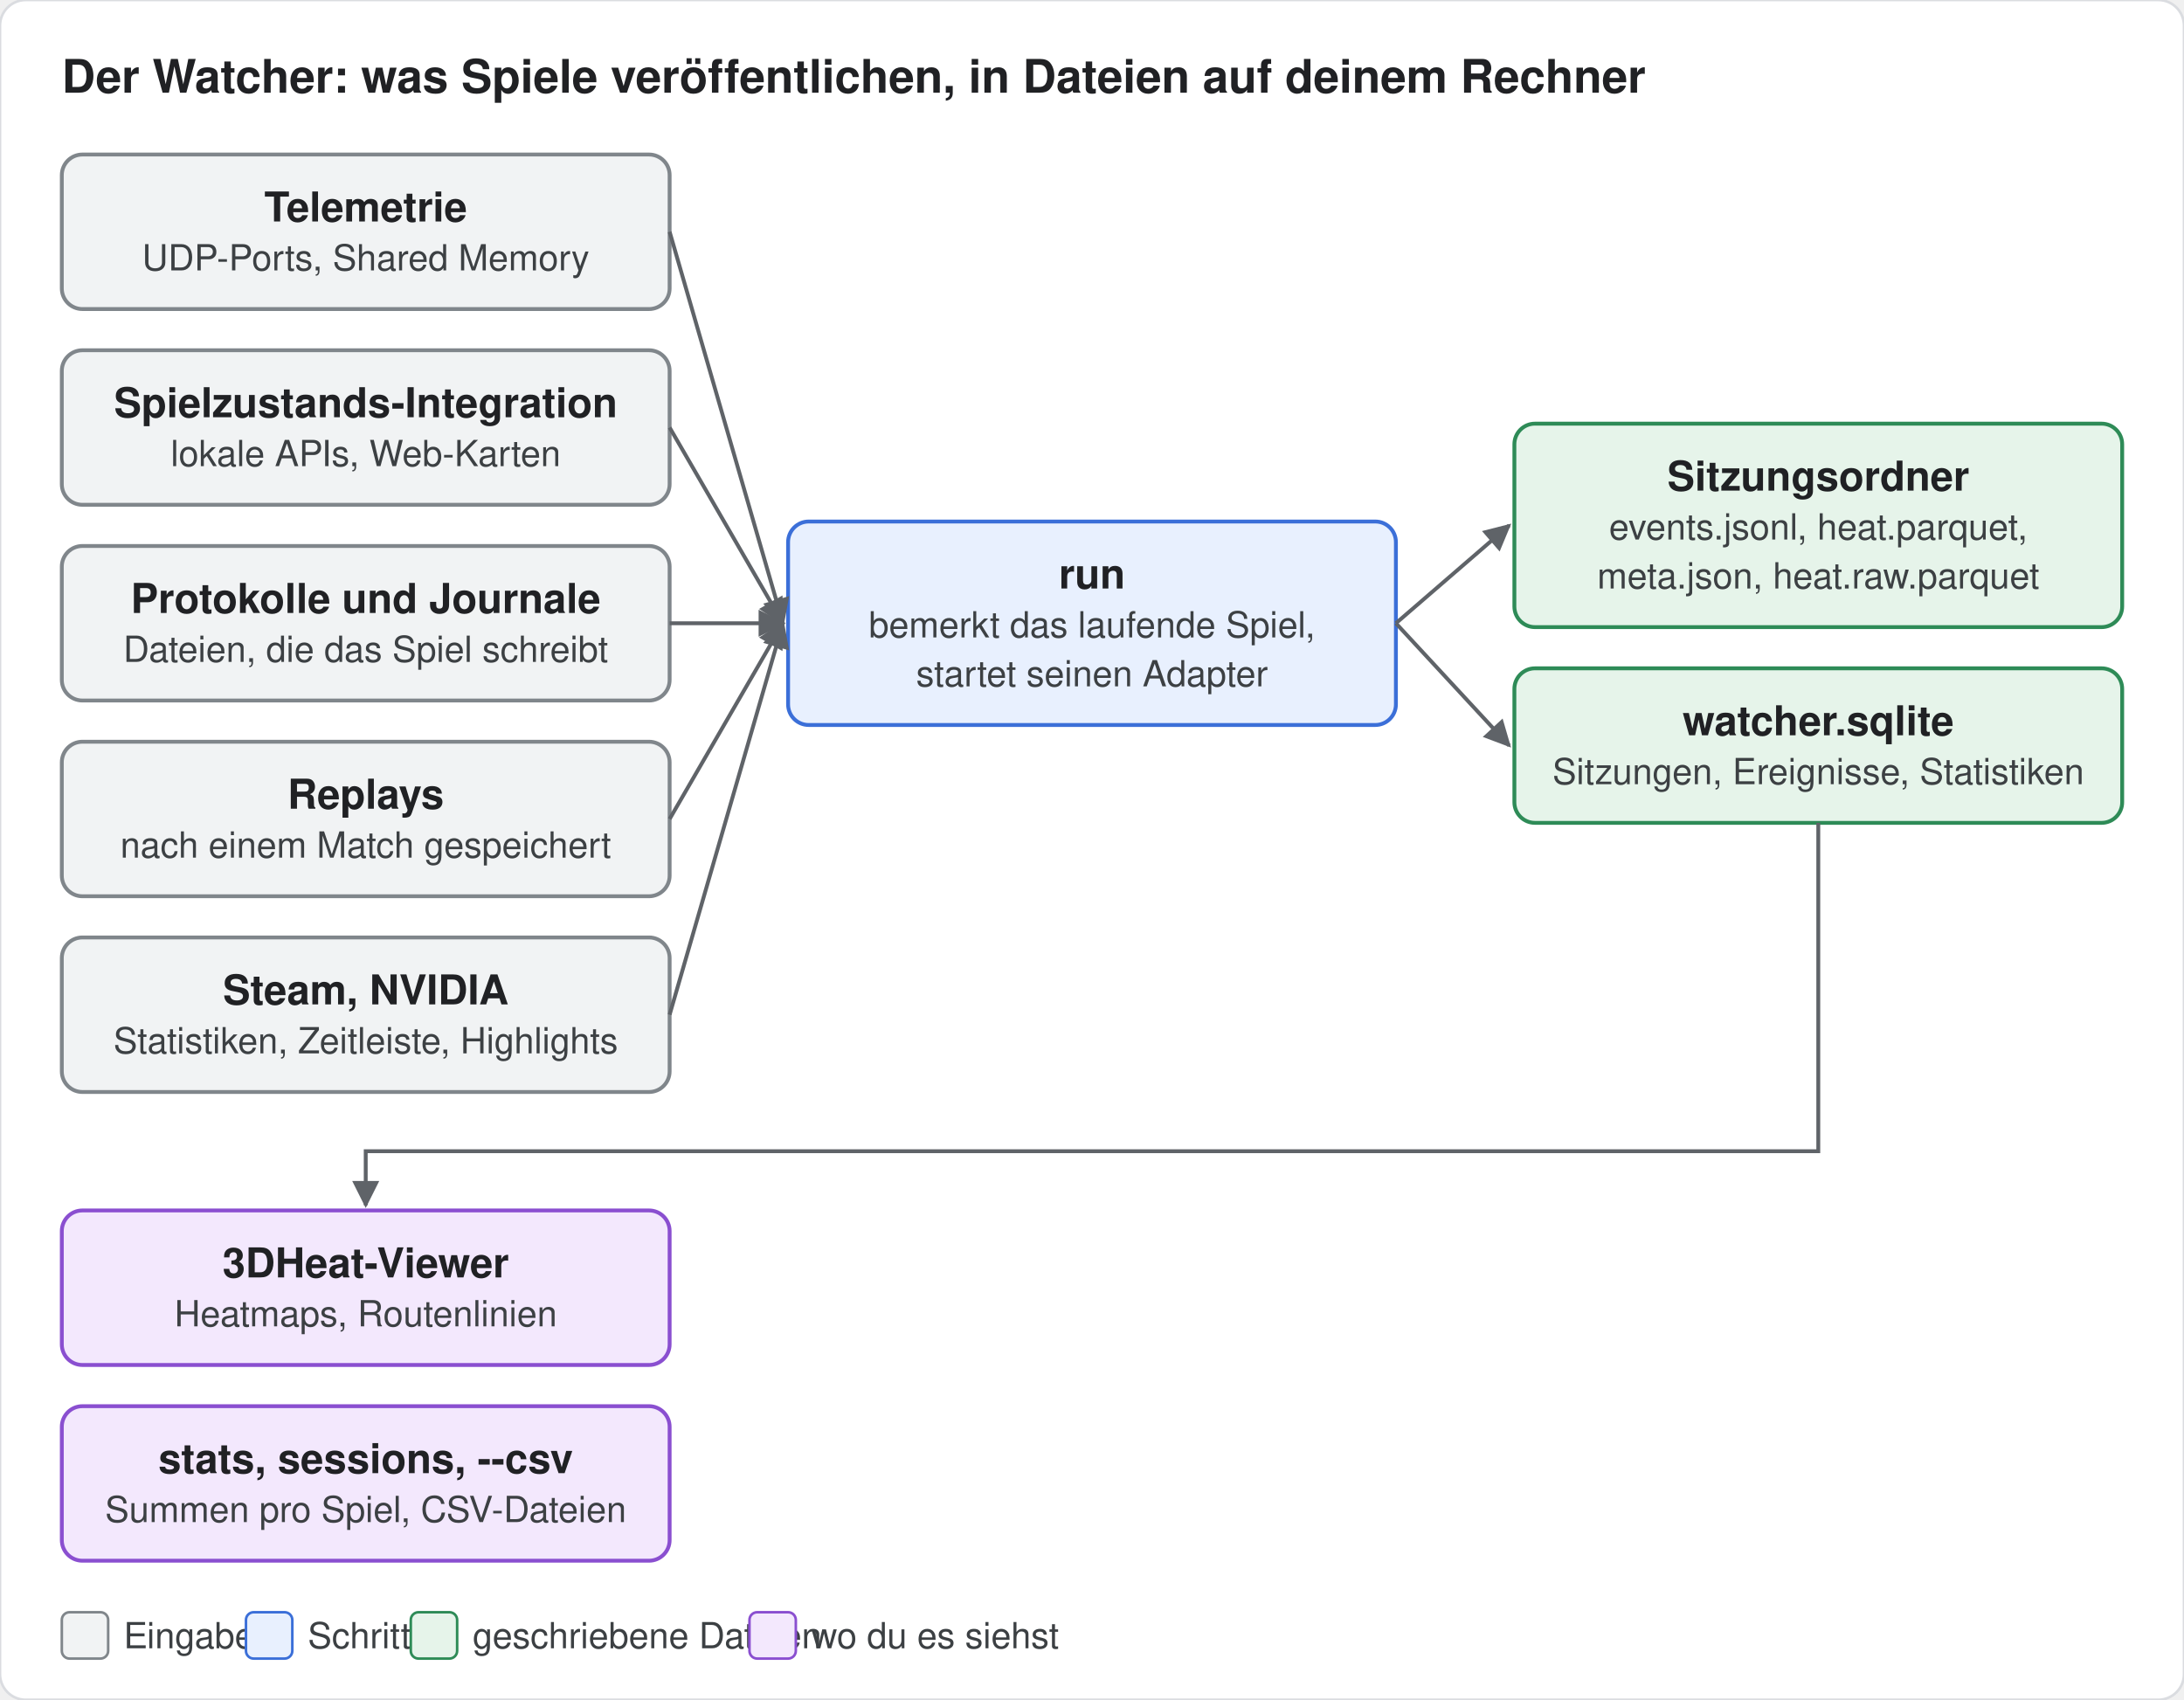
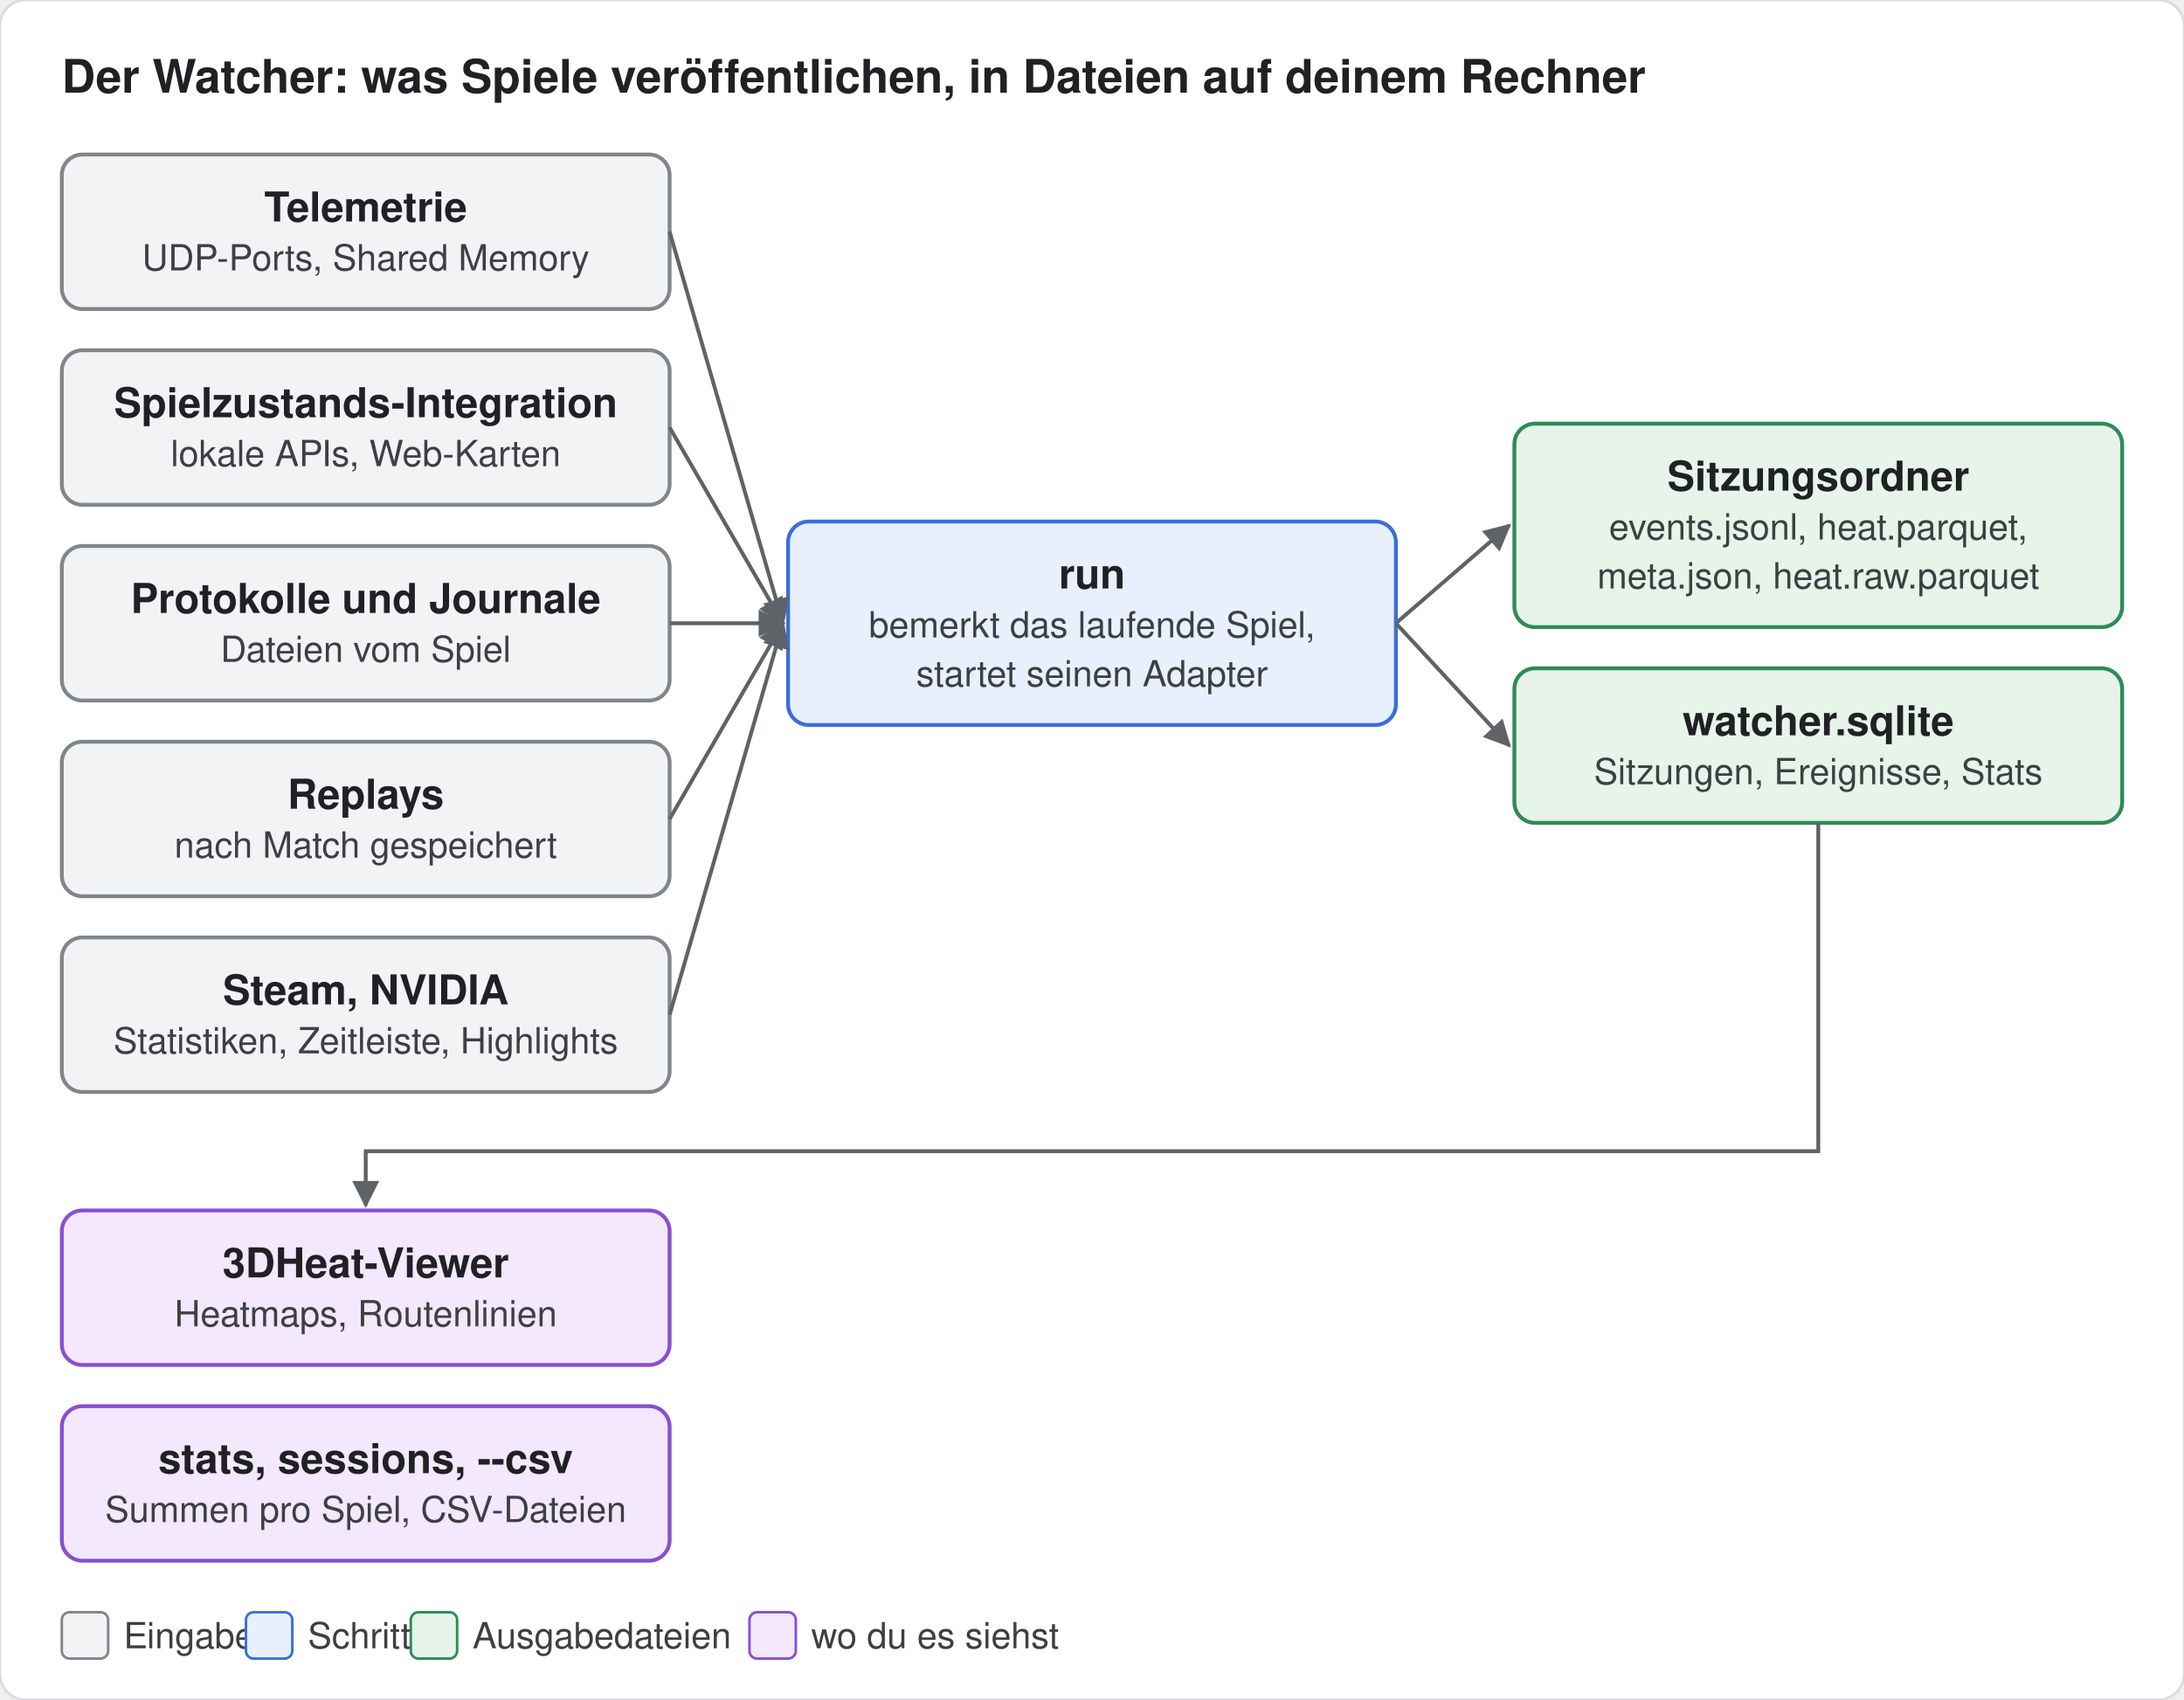
<svg xmlns="http://www.w3.org/2000/svg" width="848" height="660" viewBox="0 0 848 660" font-family="Segoe UI,Helvetica,Arial,sans-serif" role="img" aria-label="The watcher: what games publish, into files on your machine">
  <defs>
    <marker id="a" viewBox="0 0 10 10" refX="9" refY="5" markerWidth="7" markerHeight="7" orient="auto">
      <path d="M0,0 L10,5 L0,10 z" fill="#5f6368" />
    </marker>
  </defs>
  <rect width="848" height="660" rx="10" fill="#ffffff" stroke="#dadce0" />
  <text x="24" y="36" font-size="18" font-weight="600" fill="#202124">Der Watcher: was Spiele veröffentlichen, in Dateien auf deinem Rechner</text>
  <rect x="24" y="60.0" width="236" height="60" rx="8" fill="#f1f3f4" stroke="#80868b" stroke-width="1.5" />
  <text x="142.0" y="86.0" text-anchor="middle" font-weight="600" font-size="16" fill="#202124">Telemetrie</text>
  <text x="142.0" y="105.0" text-anchor="middle" font-size="14" fill="#3c4043">UDP-Ports, Shared Memory</text>
  <rect x="24" y="136.0" width="236" height="60" rx="8" fill="#f1f3f4" stroke="#80868b" stroke-width="1.5" />
  <text x="142.0" y="162.0" text-anchor="middle" font-weight="600" font-size="16" fill="#202124">Spielzustands-Integration</text>
  <text x="142.0" y="181.0" text-anchor="middle" font-size="14" fill="#3c4043">lokale APIs, Web-Karten</text>
  <rect x="24" y="212.0" width="236" height="60" rx="8" fill="#f1f3f4" stroke="#80868b" stroke-width="1.5" />
  <text x="142.0" y="238.0" text-anchor="middle" font-weight="600" font-size="16" fill="#202124">Protokolle und Journale</text>
-   <text x="142.0" y="257.0" text-anchor="middle" font-size="14" fill="#3c4043">Dateien, die das Spiel schreibt</text>
+   <text x="142.0" y="257.0" text-anchor="middle" font-size="14" fill="#3c4043">Dateien vom Spiel</text>
  <rect x="24" y="288.0" width="236" height="60" rx="8" fill="#f1f3f4" stroke="#80868b" stroke-width="1.5" />
  <text x="142.0" y="314.0" text-anchor="middle" font-weight="600" font-size="16" fill="#202124">Replays</text>
-   <text x="142.0" y="333.0" text-anchor="middle" font-size="14" fill="#3c4043">nach einem Match gespeichert</text>
+   <text x="142.0" y="333.0" text-anchor="middle" font-size="14" fill="#3c4043">nach Match gespeichert</text>
  <rect x="24" y="364.0" width="236" height="60" rx="8" fill="#f1f3f4" stroke="#80868b" stroke-width="1.5" />
  <text x="142.0" y="390.0" text-anchor="middle" font-weight="600" font-size="16" fill="#202124">Steam, NVIDIA</text>
  <text x="142.0" y="409.0" text-anchor="middle" font-size="14" fill="#3c4043">Statistiken, Zeitleiste, Highlights</text>
  <rect x="306" y="202.5" width="236" height="79" rx="8" fill="#e8f0fe" stroke="#3b6fd8" stroke-width="1.5" />
  <text x="424.0" y="228.5" text-anchor="middle" font-weight="600" font-size="16" fill="#202124">run</text>
  <text x="424.0" y="247.5" text-anchor="middle" font-size="14" fill="#3c4043">bemerkt das laufende Spiel,</text>
  <text x="424.0" y="266.5" text-anchor="middle" font-size="14" fill="#3c4043">startet seinen Adapter</text>
  <rect x="588" y="164.5" width="236" height="79" rx="8" fill="#e6f4ea" stroke="#2e8b57" stroke-width="1.5" />
  <text x="706.0" y="190.5" text-anchor="middle" font-weight="600" font-size="16" fill="#202124">Sitzungsordner</text>
  <text x="706.0" y="209.5" text-anchor="middle" font-size="14" fill="#3c4043">events.jsonl, heat.parquet,</text>
  <text x="706.0" y="228.5" text-anchor="middle" font-size="14" fill="#3c4043">meta.json, heat.raw.parquet</text>
  <rect x="588" y="259.5" width="236" height="60" rx="8" fill="#e6f4ea" stroke="#2e8b57" stroke-width="1.5" />
  <text x="706.0" y="285.5" text-anchor="middle" font-weight="600" font-size="16" fill="#202124">watcher.sqlite</text>
-   <text x="706.0" y="304.5" text-anchor="middle" font-size="14" fill="#3c4043">Sitzungen, Ereignisse, Statistiken</text>
+   <text x="706.0" y="304.5" text-anchor="middle" font-size="14" fill="#3c4043">Sitzungen, Ereignisse, Stats</text>
  <line x1="260" y1="90.0" x2="304" y2="242.0" stroke="#5f6368" stroke-width="1.5" marker-end="url(#a)" />
  <line x1="260" y1="166.0" x2="304" y2="242.0" stroke="#5f6368" stroke-width="1.5" marker-end="url(#a)" />
  <line x1="260" y1="242.0" x2="304" y2="242.0" stroke="#5f6368" stroke-width="1.5" marker-end="url(#a)" />
  <line x1="260" y1="318.0" x2="304" y2="242.0" stroke="#5f6368" stroke-width="1.5" marker-end="url(#a)" />
  <line x1="260" y1="394.0" x2="304" y2="242.0" stroke="#5f6368" stroke-width="1.5" marker-end="url(#a)" />
  <line x1="542" y1="242.0" x2="586" y2="204.0" stroke="#5f6368" stroke-width="1.5" marker-end="url(#a)" />
  <line x1="542" y1="242.0" x2="586" y2="289.5" stroke="#5f6368" stroke-width="1.5" marker-end="url(#a)" />
  <path d="M706.0,319.5 V447.0 H142.0 V468.0" fill="none" stroke="#5f6368" stroke-width="1.5" marker-end="url(#a)" />
  <rect x="24" y="470.0" width="236" height="60" rx="8" fill="#f3e8fd" stroke="#8a4fd0" stroke-width="1.5" />
  <text x="142.0" y="496.0" text-anchor="middle" font-weight="600" font-size="16" fill="#202124">3DHeat-Viewer</text>
  <text x="142.0" y="515.0" text-anchor="middle" font-size="14" fill="#3c4043">Heatmaps, Routenlinien</text>
  <rect x="24" y="546.0" width="236" height="60" rx="8" fill="#f3e8fd" stroke="#8a4fd0" stroke-width="1.5" />
  <text x="142.0" y="572.0" text-anchor="middle" font-weight="600" font-size="16" fill="#202124">stats, sessions, --csv</text>
  <text x="142.0" y="591.0" text-anchor="middle" font-size="14" fill="#3c4043">Summen pro Spiel, CSV-Dateien</text>
  <rect x="24" y="626" width="18" height="18" rx="3" fill="#f1f3f4" stroke="#80868b" />
  <text x="48" y="640" font-size="14" fill="#3c4043">Eingabe</text>
  <rect x="95.5" y="626" width="18" height="18" rx="3" fill="#e8f0fe" stroke="#3b6fd8" />
  <text x="119.5" y="640" font-size="14" fill="#3c4043">Schritt</text>
  <rect x="159.5" y="626" width="18" height="18" rx="3" fill="#e6f4ea" stroke="#2e8b57" />
-   <text x="183.5" y="640" font-size="14" fill="#3c4043">geschriebene Dateien</text>
+   <text x="183.5" y="640" font-size="14" fill="#3c4043">Ausgabedateien</text>
  <rect x="291.0" y="626" width="18" height="18" rx="3" fill="#f3e8fd" stroke="#8a4fd0" />
  <text x="315.0" y="640" font-size="14" fill="#3c4043">wo du es siehst</text>
</svg>
